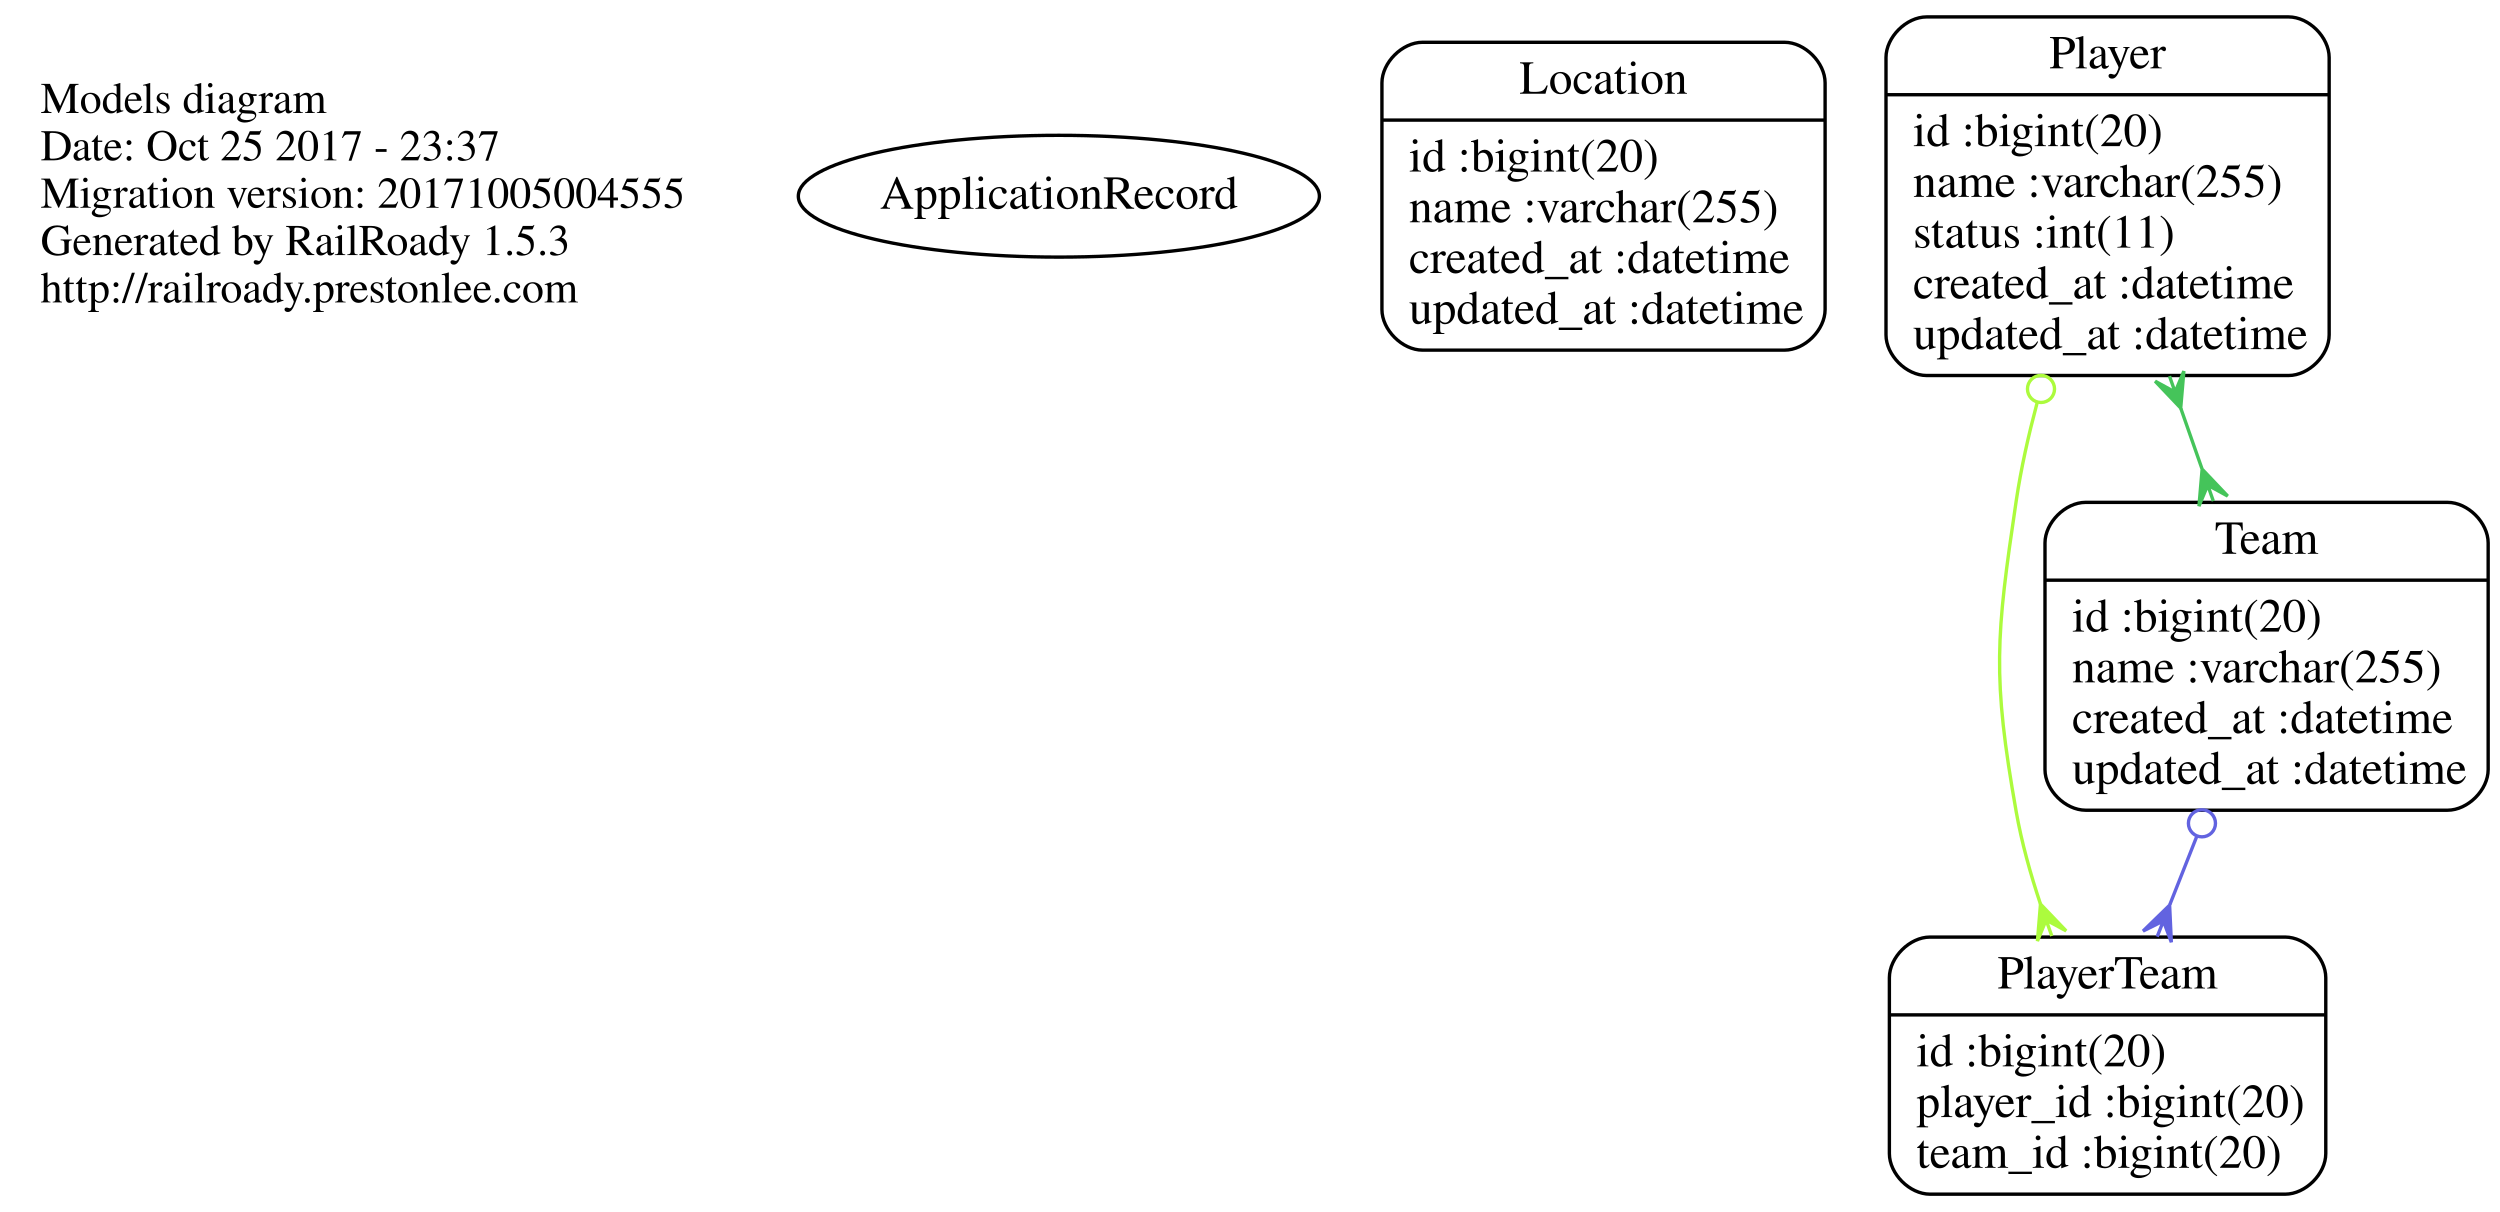
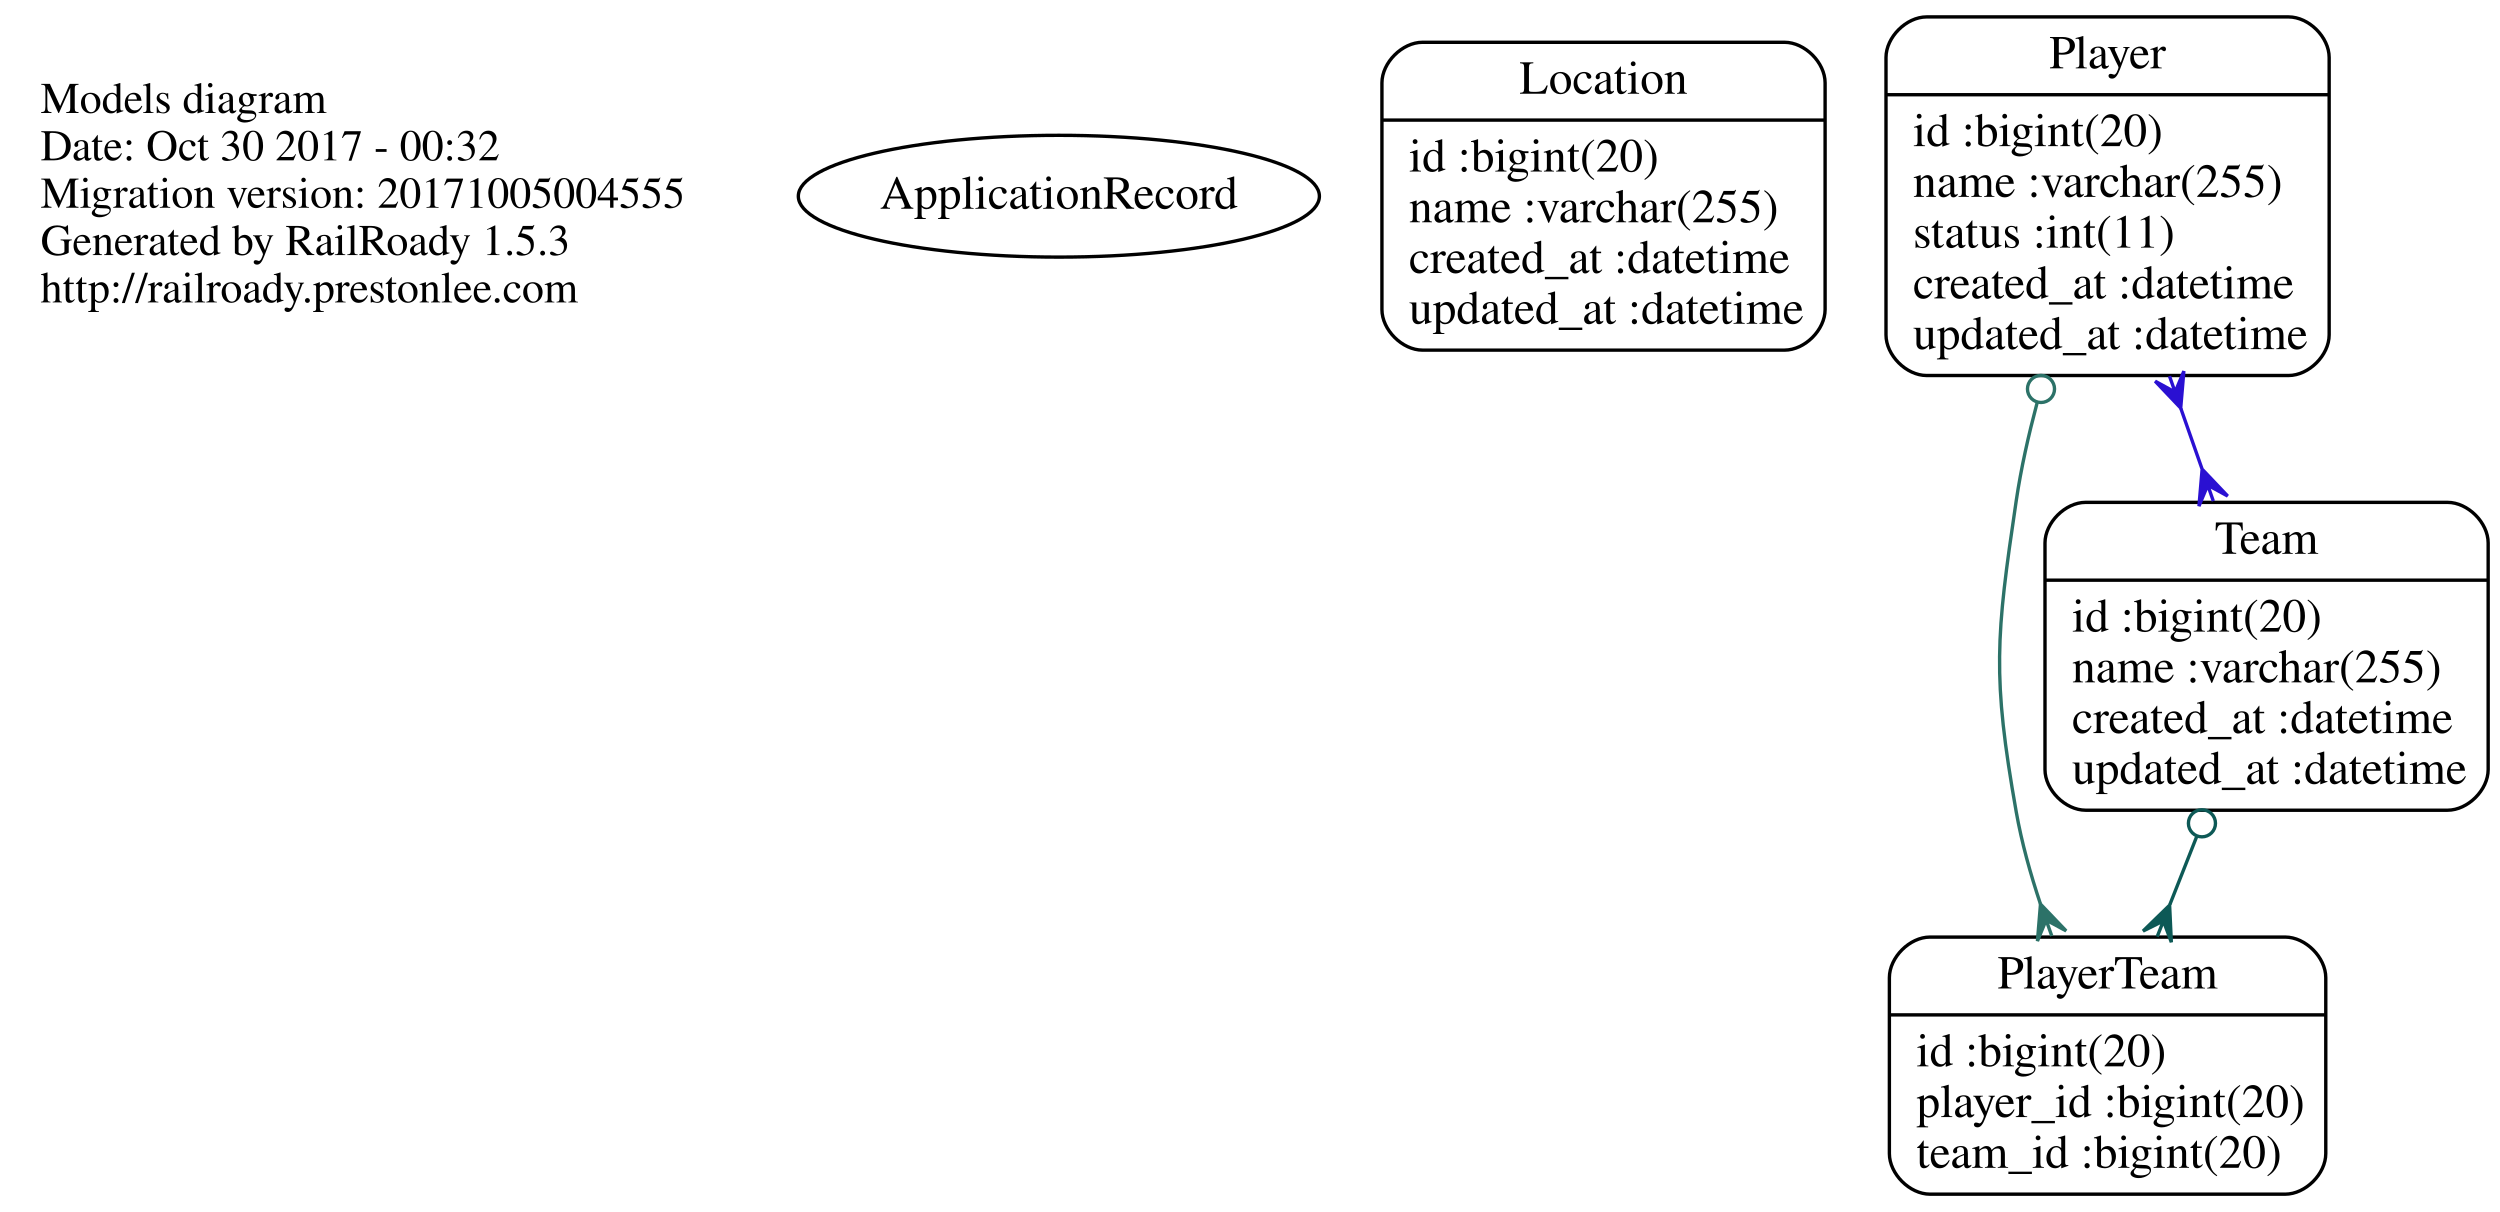
<svg xmlns="http://www.w3.org/2000/svg" width="739pt" height="358pt" viewBox="0.00 0.00 739.00 358.00">
  <g id="graph0" class="graph" transform="scale(1 1) rotate(0) translate(4 354)">
    <polygon fill="none" stroke="none" points="-4,4 -4,-354 735,-354 735,4 -4,4" />
    <g id="node1" class="node">
      <text text-anchor="start" x="8" y="-320.6" font-family="Times,serif" font-size="13.00">Models diagram</text>
-       <text text-anchor="start" x="8" y="-306.6" font-family="Times,serif" font-size="13.00">Date: Oct 25 2017 - 23:37</text>
+       <text text-anchor="start" x="8" y="-306.6" font-family="Times,serif" font-size="13.00">Date: Oct 30 2017 - 00:32</text>
      <text text-anchor="start" x="8" y="-292.6" font-family="Times,serif" font-size="13.00">Migration version: 20171005004555</text>
      <text text-anchor="start" x="8" y="-278.6" font-family="Times,serif" font-size="13.00">Generated by RailRoady 1.5.3</text>
      <text text-anchor="start" x="8" y="-264.6" font-family="Times,serif" font-size="13.00">http://railroady.prestonlee.com</text>
    </g>
    <g id="node2" class="node">
      <ellipse fill="none" stroke="black" cx="309" cy="-296" rx="77.015" ry="18" />
      <text text-anchor="middle" x="309" y="-292.3" font-family="Times,serif" font-size="14.00">ApplicationRecord</text>
    </g>
    <g id="node3" class="node">
      <path fill="none" stroke="black" d="M416.5,-250.5C416.5,-250.5 523.5,-250.5 523.5,-250.5 529.5,-250.5 535.5,-256.5 535.5,-262.5 535.5,-262.5 535.5,-329.5 535.5,-329.5 535.5,-335.5 529.5,-341.5 523.5,-341.5 523.5,-341.5 416.5,-341.5 416.5,-341.5 410.5,-341.5 404.5,-335.5 404.5,-329.5 404.5,-329.5 404.5,-262.5 404.5,-262.5 404.5,-256.5 410.5,-250.5 416.5,-250.5" />
      <text text-anchor="middle" x="470" y="-326.3" font-family="Times,serif" font-size="14.00">Location</text>
      <polyline fill="none" stroke="black" points="404.5,-318.5 535.5,-318.5 " />
      <text text-anchor="start" x="412.5" y="-303.3" font-family="Times,serif" font-size="14.00">id :bigint(20)</text>
      <text text-anchor="start" x="412.5" y="-288.3" font-family="Times,serif" font-size="14.00">name :varchar(255)</text>
      <text text-anchor="start" x="412.5" y="-273.3" font-family="Times,serif" font-size="14.00">created_at :datetime</text>
      <text text-anchor="start" x="412.5" y="-258.3" font-family="Times,serif" font-size="14.00">updated_at :datetime</text>
    </g>
    <g id="node4" class="node">
      <path fill="none" stroke="black" d="M565.5,-243C565.5,-243 672.5,-243 672.5,-243 678.5,-243 684.5,-249 684.5,-255 684.5,-255 684.5,-337 684.5,-337 684.5,-343 678.5,-349 672.5,-349 672.5,-349 565.5,-349 565.5,-349 559.5,-349 553.5,-343 553.5,-337 553.5,-337 553.5,-255 553.5,-255 553.5,-249 559.5,-243 565.5,-243" />
      <text text-anchor="middle" x="619" y="-333.8" font-family="Times,serif" font-size="14.00">Player</text>
      <polyline fill="none" stroke="black" points="553.5,-326 684.5,-326 " />
      <text text-anchor="start" x="561.5" y="-310.8" font-family="Times,serif" font-size="14.00">id :bigint(20)</text>
      <text text-anchor="start" x="561.5" y="-295.8" font-family="Times,serif" font-size="14.00">name :varchar(255)</text>
      <text text-anchor="start" x="561.5" y="-280.8" font-family="Times,serif" font-size="14.00">status :int(11)</text>
      <text text-anchor="start" x="561.5" y="-265.8" font-family="Times,serif" font-size="14.00">created_at :datetime</text>
      <text text-anchor="start" x="561.5" y="-250.8" font-family="Times,serif" font-size="14.00">updated_at :datetime</text>
    </g>
    <g id="node5" class="node">
      <path fill="none" stroke="black" d="M566.5,-1C566.5,-1 671.5,-1 671.5,-1 677.5,-1 683.5,-7 683.5,-13 683.5,-13 683.5,-65 683.5,-65 683.5,-71 677.5,-77 671.5,-77 671.5,-77 566.5,-77 566.5,-77 560.5,-77 554.5,-71 554.5,-65 554.5,-65 554.5,-13 554.5,-13 554.5,-7 560.5,-1 566.5,-1" />
      <text text-anchor="middle" x="619" y="-61.8" font-family="Times,serif" font-size="14.00">PlayerTeam</text>
      <polyline fill="none" stroke="black" points="554.5,-54 683.5,-54 " />
      <text text-anchor="start" x="562.5" y="-38.8" font-family="Times,serif" font-size="14.00">id :bigint(20)</text>
      <text text-anchor="start" x="562.5" y="-23.8" font-family="Times,serif" font-size="14.00">player_id :bigint(20)</text>
      <text text-anchor="start" x="562.5" y="-8.8" font-family="Times,serif" font-size="14.00">team_id :bigint(20)</text>
    </g>
    <g id="edge1" class="edge">
-       <path fill="none" stroke="#acfb3d" d="M598.173,-234.925C595.613,-225.355 593.407,-215.483 592,-206 586,-165.554 584.884,-154.265 592,-114 593.591,-105 596.191,-95.656 599.165,-86.761" />
-       <ellipse fill="none" stroke="#acfb3d" cx="599.32" cy="-239.026" rx="4" ry="4" />
-       <polygon fill="#acfb3d" stroke="#acfb3d" points="599.169,-86.749 606.75,-78.826 600.839,-82.036 602.509,-77.323 602.509,-77.323 602.509,-77.323 600.839,-82.036 598.267,-75.82 599.169,-86.749 599.169,-86.749" />
+       <path fill="none" stroke="#2c7268" d="M598.173,-234.925C595.613,-225.355 593.407,-215.483 592,-206 586,-165.554 584.884,-154.265 592,-114 593.591,-105 596.191,-95.656 599.165,-86.761" />
+       <ellipse fill="none" stroke="#2c7268" cx="599.32" cy="-239.026" rx="4" ry="4" />
+       <polygon fill="#2c7268" stroke="#2c7268" points="599.169,-86.749 606.75,-78.826 600.839,-82.036 602.509,-77.323 602.509,-77.323 602.509,-77.323 600.839,-82.036 598.267,-75.82 599.169,-86.749 599.169,-86.749" />
    </g>
    <g id="node6" class="node">
      <path fill="none" stroke="black" d="M612.5,-114.5C612.5,-114.5 719.5,-114.5 719.5,-114.5 725.5,-114.5 731.5,-120.5 731.5,-126.5 731.5,-126.5 731.5,-193.5 731.5,-193.5 731.5,-199.5 725.5,-205.5 719.5,-205.5 719.5,-205.5 612.5,-205.5 612.5,-205.5 606.5,-205.5 600.5,-199.5 600.5,-193.5 600.5,-193.5 600.5,-126.5 600.5,-126.5 600.5,-120.5 606.5,-114.5 612.5,-114.5" />
      <text text-anchor="middle" x="666" y="-190.3" font-family="Times,serif" font-size="14.00">Team</text>
      <polyline fill="none" stroke="black" points="600.5,-182.5 731.5,-182.5 " />
      <text text-anchor="start" x="608.5" y="-167.3" font-family="Times,serif" font-size="14.00">id :bigint(20)</text>
      <text text-anchor="start" x="608.5" y="-152.3" font-family="Times,serif" font-size="14.00">name :varchar(255)</text>
      <text text-anchor="start" x="608.5" y="-137.3" font-family="Times,serif" font-size="14.00">created_at :datetime</text>
      <text text-anchor="start" x="608.5" y="-122.3" font-family="Times,serif" font-size="14.00">updated_at :datetime</text>
    </g>
    <g id="edge2" class="edge">
-       <path fill="none" stroke="#45c45a" d="M640.653,-233.266C642.728,-227.351 644.821,-221.382 646.869,-215.543" />
-       <polygon fill="#45c45a" stroke="#45c45a" points="640.616,-233.372 633.06,-241.319 638.961,-238.09 637.306,-242.808 637.306,-242.808 637.306,-242.808 638.961,-238.09 641.552,-244.298 640.616,-233.372 640.616,-233.372" />
-       <polygon fill="#45c45a" stroke="#45c45a" points="646.951,-215.31 654.507,-207.363 648.606,-210.592 650.261,-205.873 650.261,-205.873 650.261,-205.873 648.606,-210.592 646.014,-204.384 646.951,-215.31 646.951,-215.31" />
+       <path fill="none" stroke="#2a10d2" d="M640.653,-233.266C642.728,-227.351 644.821,-221.382 646.869,-215.543" />
+       <polygon fill="#2a10d2" stroke="#2a10d2" points="640.616,-233.372 633.06,-241.319 638.961,-238.09 637.306,-242.808 637.306,-242.808 637.306,-242.808 638.961,-238.09 641.552,-244.298 640.616,-233.372 640.616,-233.372" />
+       <polygon fill="#2a10d2" stroke="#2a10d2" points="646.951,-215.31 654.507,-207.363 648.606,-210.592 650.261,-205.873 650.261,-205.873 650.261,-205.873 648.606,-210.592 646.014,-204.384 646.951,-215.31 646.951,-215.31" />
    </g>
    <g id="edge3" class="edge">
-       <path fill="none" stroke="#6263e0" d="M645.376,-106.783C642.725,-100.07 640.024,-93.231 637.411,-86.615" />
-       <ellipse fill="none" stroke="#6263e0" cx="646.896" cy="-110.63" rx="4" ry="4" />
-       <polygon fill="#6263e0" stroke="#6263e0" points="637.336,-86.424 637.848,-75.47 635.499,-81.774 633.662,-77.123 633.662,-77.123 633.662,-77.123 635.499,-81.774 629.477,-78.776 637.336,-86.424 637.336,-86.424" />
+       <path fill="none" stroke="#0d5956" d="M645.376,-106.783C642.725,-100.07 640.024,-93.231 637.411,-86.615" />
+       <ellipse fill="none" stroke="#0d5956" cx="646.896" cy="-110.63" rx="4" ry="4" />
+       <polygon fill="#0d5956" stroke="#0d5956" points="637.336,-86.424 637.848,-75.47 635.499,-81.774 633.662,-77.123 633.662,-77.123 633.662,-77.123 635.499,-81.774 629.477,-78.776 637.336,-86.424 637.336,-86.424" />
    </g>
  </g>
</svg>
